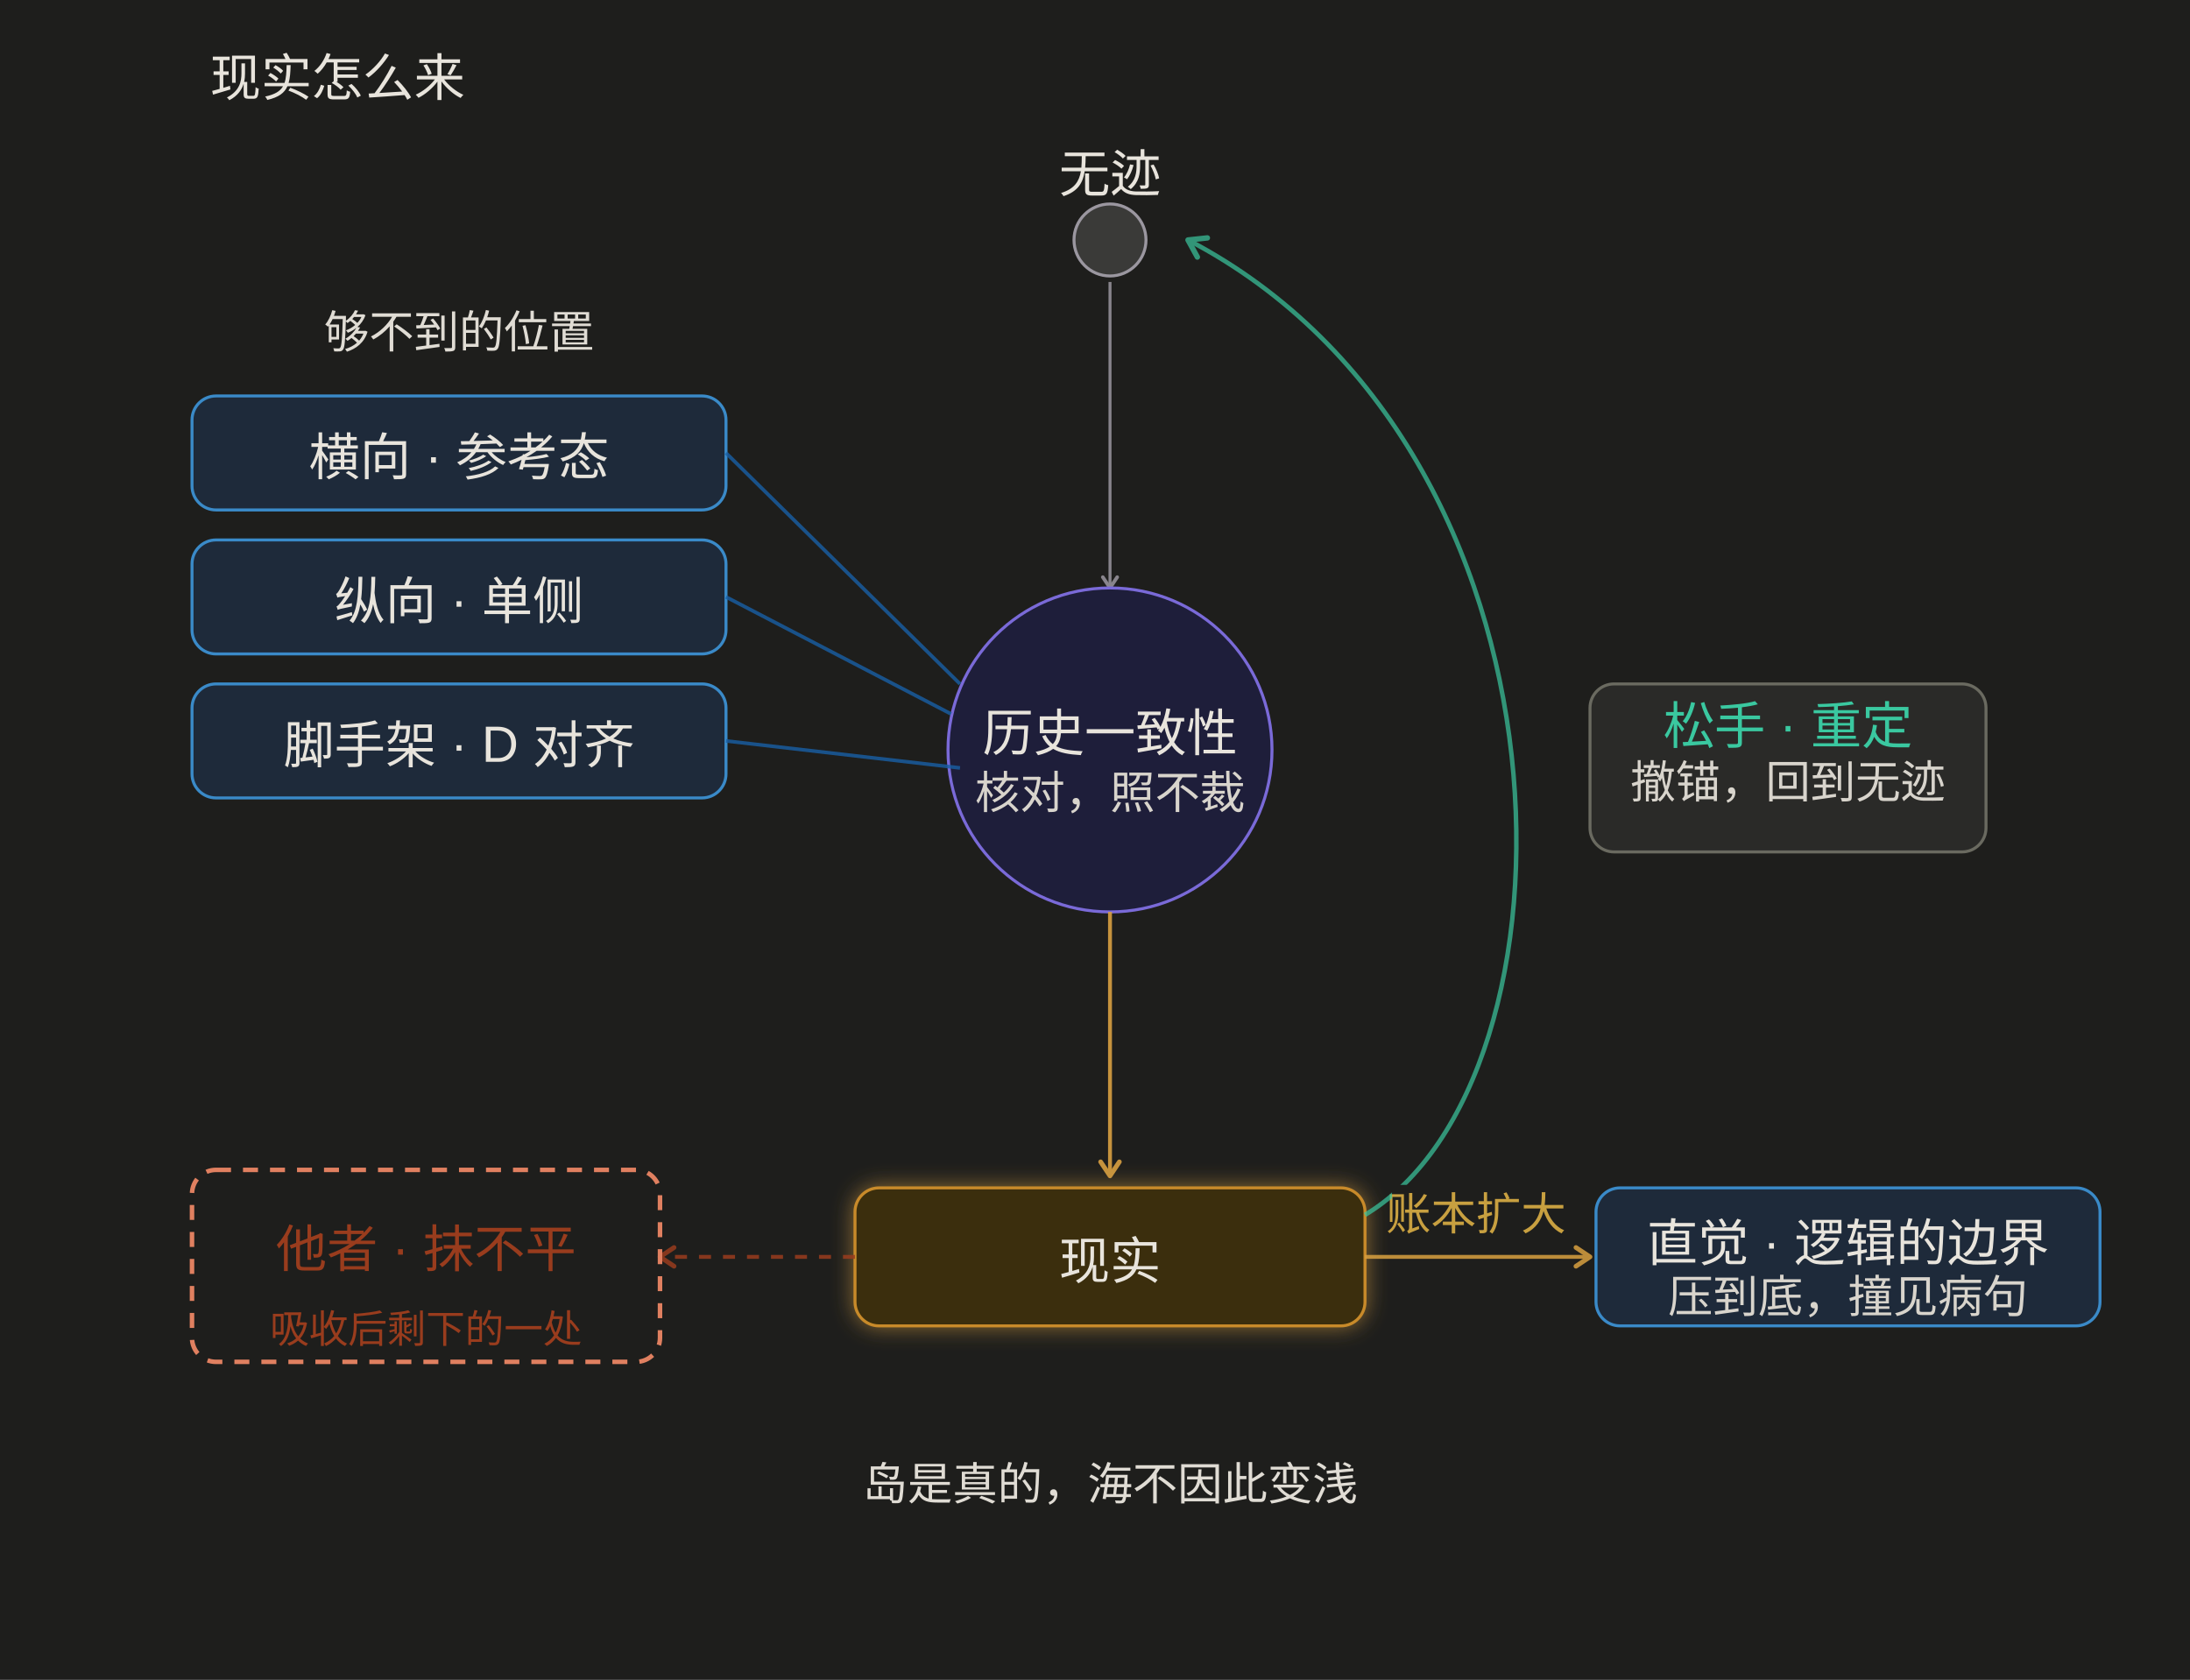
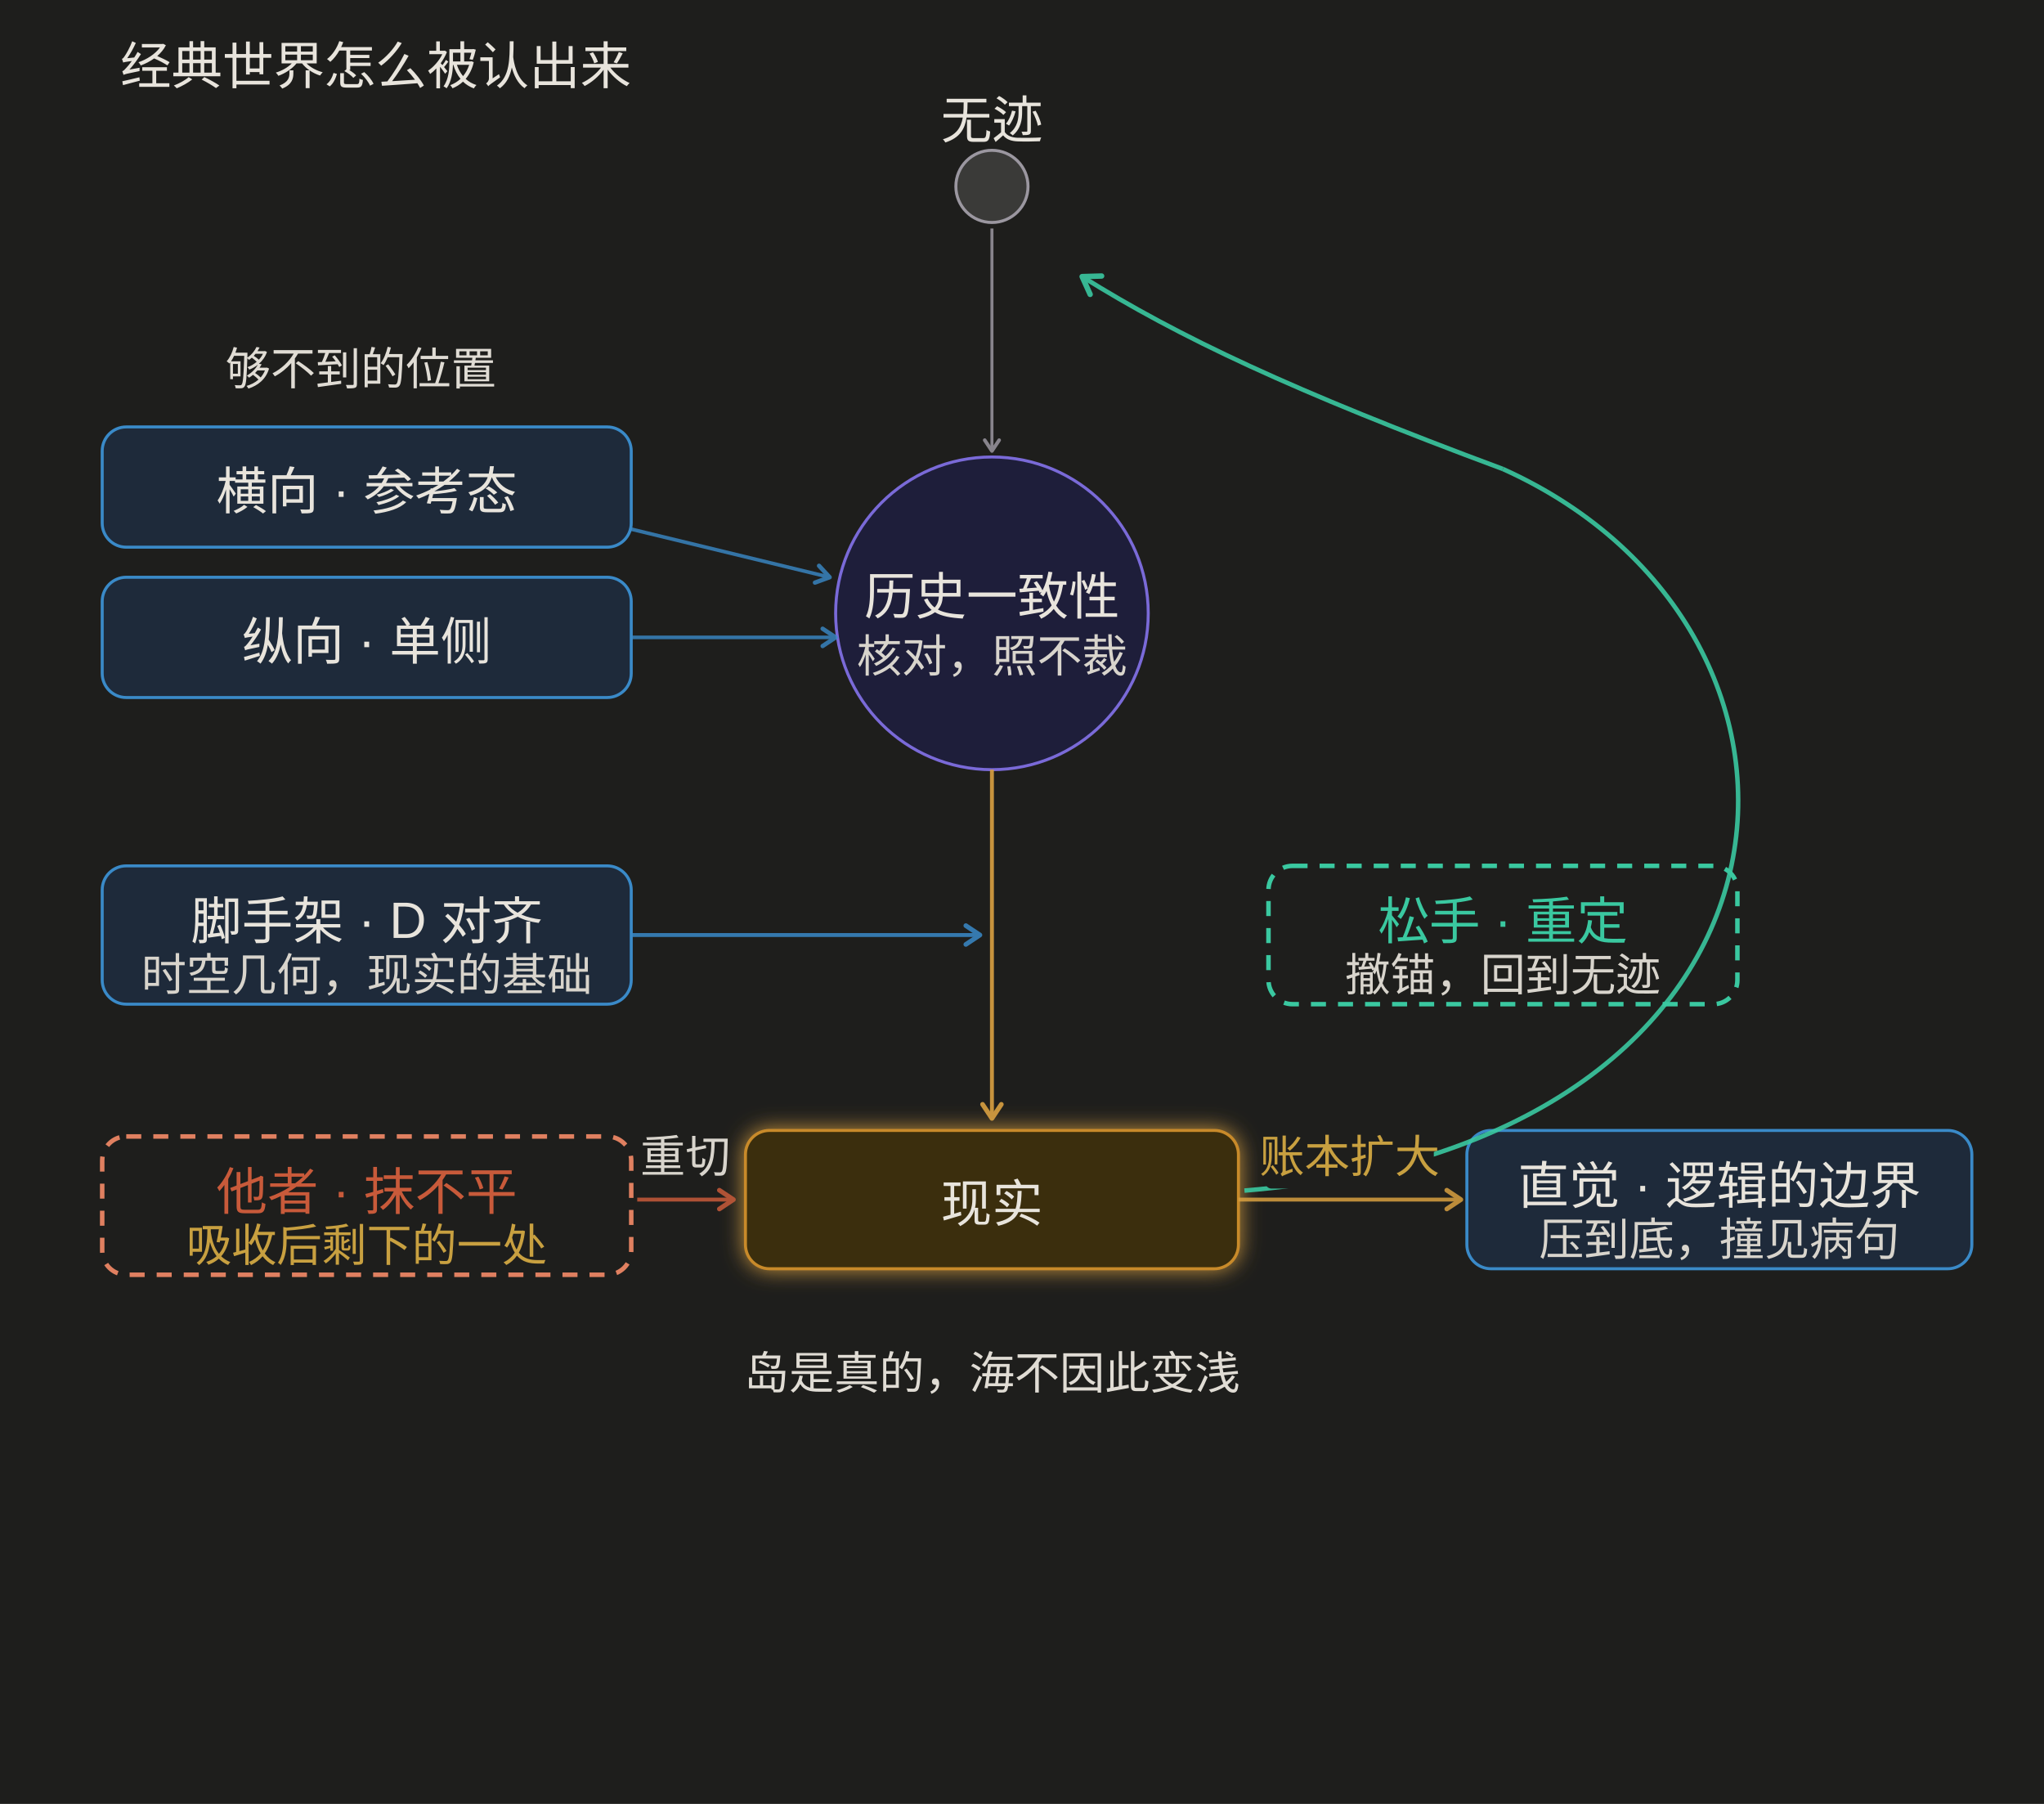
- <svg xmlns="http://www.w3.org/2000/svg" preserveAspectRatio="xMidYMid meet" width="100%" viewBox="-30 0 730 560" role="img">
-   <rect x="-30" y="0" width="760" height="560" fill="#1e1e1c" />
+ <svg xmlns="http://www.w3.org/2000/svg" preserveAspectRatio="xMidYMid meet" width="100%" viewBox="0 0 680 600" role="img">
+   <rect x="0" y="0" width="680" height="600" fill="#1e1e1c" />
  <defs>
    <marker id="arrow" viewBox="0 0 10 10" refX="8" refY="5" markerWidth="6" markerHeight="6" orient="auto-start-reverse">
      <path d="M2 1L8 5L2 9" fill="none" stroke="context-stroke" stroke-width="2.0" stroke-linecap="round" stroke-linejoin="round" />
    </marker>
    <filter id="glow-gold" x="-20%" y="-20%" width="140%" height="140%">
      <feGaussianBlur stdDeviation="3.5" result="blur" />
-       <feFlood flood-color="#d8a040" flood-opacity="0.6" result="color" />
+       <feFlood flood-color="#d8a040" flood-opacity="0.9" result="color" />
      <feComposite in="color" in2="blur" operator="in" result="glow" />
      <feMerge>
        <feMergeNode in="glow" />
        <feMergeNode in="SourceGraphic" />
      </feMerge>
    </filter>
-     <mask id="img-gap" maskUnits="userSpaceOnUse">
-       <rect x="-30" y="0" width="760" height="560" fill="white" />
-       <rect x="36" y="15" width="78" height="26" fill="black" rx="2" />
-       <rect x="322" y="47" width="36" height="26" fill="black" rx="2" />
-       <rect x="301" y="231" width="78" height="26" fill="black" rx="2" />
-       <rect x="300" y="252" width="80" height="24" fill="black" rx="2" />
-       <rect x="83" y="101" width="80" height="24" fill="black" rx="2" />
-       <rect x="79" y="139" width="88" height="26" fill="black" rx="2" />
-       <rect x="86" y="187" width="74" height="26" fill="black" rx="2" />
-       <rect x="73" y="235" width="101" height="26" fill="black" rx="2" />
-       <rect x="322" y="407" width="36" height="26" fill="black" rx="2" />
-       <rect x="270" y="485" width="140" height="24" fill="black" rx="2" />
-       <rect x="38" y="420" width="152" height="26" fill="black" rx="2" />
-       <rect x="434" y="395" width="56" height="24" fill="black" rx="2" />
-       <rect x="528" y="401" width="116" height="26" fill="black" rx="2" />
-       <rect x="534" y="420" width="104" height="24" fill="black" rx="2" />
-       <rect x="529" y="231" width="74" height="26" fill="black" rx="2" />
-       <rect x="520" y="251" width="92" height="24" fill="black" rx="2" />
+     <mask id="imagine-text-gaps-k519hi" maskUnits="userSpaceOnUse">
+       <rect x="0" y="0" width="680" height="600" fill="white" />
+       <rect x="36" y="10.667" width="148" height="22.667" fill="black" rx="2" />
+       <rect x="312" y="28.667" width="36" height="22.667" fill="black" rx="2" />
+       <rect x="291" y="185.667" width="78" height="22.667" fill="black" rx="2" />
+       <rect x="290" y="207.333" width="80" height="19.333" fill="black" rx="2" />
+       <rect x="80" y="114" width="80" height="19.333" fill="black" rx="2" />
+       <rect x="77.458" y="150.667" width="89.083" height="22.667" fill="black" rx="2" />
+       <rect x="84.458" y="200.667" width="75.083" height="22.667" fill="black" rx="2" />
+       <rect x="70.516" y="293.667" width="102.969" height="22.667" fill="black" rx="2" />
+       <rect x="58" y="313.333" width="128" height="19.333" fill="black" rx="2" />
+       <rect x="312" y="387.667" width="36" height="22.667" fill="black" rx="2" />
+       <rect x="77.458" y="383.667" width="89.083" height="22.667" fill="black" rx="2" />
+       <rect x="70" y="403.333" width="104" height="19.333" fill="black" rx="2" />
+       <rect x="212" y="376" width="32" height="19.333" fill="black" rx="2" />
+       <rect x="421" y="376" width="56" height="19.333" fill="black" rx="2" />
+       <rect x="513.458" y="381.667" width="117.083" height="22.667" fill="black" rx="2" />
+       <rect x="520" y="401.333" width="104" height="19.333" fill="black" rx="2" />
+       <rect x="260" y="448" width="140" height="19.333" fill="black" rx="2" />
+       <rect x="462.458" y="293.667" width="75.083" height="22.667" fill="black" rx="2" />
+       <rect x="454" y="313.333" width="92" height="19.333" fill="black" rx="2" />
    </mask>
  </defs>
-   <text x="40" y="32" fill="#e8e4dc" font-family="Arial,sans-serif" font-size="17" font-weight="500">现实怎么来</text>
-   <line x1="340" y1="94" x2="340" y2="196" stroke="#9b97a0" stroke-width="1.0" opacity="0.85" marker-end="url(#arrow)" />
+   <text x="40" y="28" fill="#e8e4dc" font-family="Arial,sans-serif" font-size="17" font-weight="500">经典世界怎么被认出来</text>
+   <line x1="330" y1="76" x2="330" y2="150" stroke="#9b97a0" stroke-width="1.0" opacity="0.85" marker-end="url(#arrow)" />
  <a href="02_start.html#scene-wuji" class="scene-node" target="_top">
    <g>
-       <circle cx="340" cy="80" r="12" fill="#3a3a38" stroke="#9b97a0" stroke-width="1.0" />
-       <text x="340" y="64" text-anchor="middle" fill="#e8e4dc" font-family="Arial,sans-serif" font-size="17" font-weight="500">无迹</text>
+       <circle cx="330" cy="62" r="12" fill="#3a3a38" stroke="#9b97a0" stroke-width="1.0" />
+       <text x="330" y="46" text-anchor="middle" fill="#e8e4dc" font-family="Arial,sans-serif" font-size="17" font-weight="500">无迹</text>
    </g>
  </a>
  <a href="07_worldtopos.html#scene-lishi" class="scene-node" target="_top">
    <g>
-       <circle cx="340" cy="250" r="54" fill="#1e1e3a" stroke="#7a6ad8" stroke-width="1.0" />
-       <text x="340" y="243" text-anchor="middle" dominant-baseline="central" fill="#e8e4dc" font-family="Arial,sans-serif" font-size="17" font-weight="500">历史一致性</text>
-       <text x="340" y="263" text-anchor="middle" dominant-baseline="central" fill="#d8d4cc" font-family="Arial,sans-serif" font-size="15">核对，照不裁</text>
+       <circle cx="330" cy="204" r="52" fill="#1e1e3a" stroke="#7a6ad8" stroke-width="1.0" />
+       <text x="330" y="197" text-anchor="middle" dominant-baseline="central" fill="#e8e4dc" font-family="Arial,sans-serif" font-size="17" font-weight="500">历史一致性</text>
+       <text x="330" y="217" text-anchor="middle" dominant-baseline="central" fill="#d8d4cc" font-family="Arial,sans-serif" font-size="15">核对，照不裁</text>
    </g>
  </a>
  <a href="05_unknowable.html#scene-sanzhong" class="scene-node" target="_top">
    <g>
-       <text x="123" y="116" text-anchor="middle" fill="#e0dcd4" font-family="Arial,sans-serif" font-size="15">够不到的位置</text>
+       <text x="120" y="128" text-anchor="middle" fill="#e0dcd4" font-family="Arial,sans-serif" font-size="15">够不到的位置</text>
    </g>
  </a>
  <a href="05_unknowable.html#scene-sanzhong" class="scene-node" target="_top">
    <g>
-       <rect x="34" y="132" width="178" height="38" rx="8" fill="#1e2a3a" stroke="#3a8ac8" stroke-width="1.0" />
-       <text x="123" y="151" text-anchor="middle" dominant-baseline="central" fill="#e8e4dc" font-family="Arial,sans-serif" font-size="17" font-weight="500">横向 · 参考态</text>
+       <rect x="34" y="142" width="176" height="40" rx="8" fill="#1e2a3a" stroke="#3a8ac8" stroke-width="1.0" />
+       <text x="122" y="162" text-anchor="middle" dominant-baseline="central" fill="#e8e4dc" font-family="Arial,sans-serif" font-size="17" font-weight="500">横向 · 参考态</text>
    </g>
  </a>
+   <line x1="210" y1="176" x2="276" y2="192" stroke="#3a8ac8" stroke-width="1.2" opacity="0.8" marker-end="url(#arrow)" />
  <a href="05_unknowable.html#scene-sanzhong" class="scene-node" target="_top">
    <g>
-       <rect x="34" y="180" width="178" height="38" rx="8" fill="#1e2a3a" stroke="#3a8ac8" stroke-width="1.0" />
-       <text x="123" y="199" text-anchor="middle" dominant-baseline="central" fill="#e8e4dc" font-family="Arial,sans-serif" font-size="17" font-weight="500">纵向 · 单侧</text>
+       <rect x="34" y="192" width="176" height="40" rx="8" fill="#1e2a3a" stroke="#3a8ac8" stroke-width="1.0" />
+       <text x="122" y="212" text-anchor="middle" dominant-baseline="central" fill="#e8e4dc" font-family="Arial,sans-serif" font-size="17" font-weight="500">纵向 · 单侧</text>
    </g>
  </a>
+   <line x1="210" y1="212" x2="278" y2="212" stroke="#3a8ac8" stroke-width="1.2" opacity="0.8" marker-end="url(#arrow)" />
+   <line x1="330" y1="256" x2="330" y2="372" stroke="#d8a040" stroke-width="1.3" opacity="0.9" marker-end="url(#arrow)" />
  <a href="05_unknowable.html#scene-sanzhong" class="scene-node" target="_top">
    <g>
-       <rect x="34" y="228" width="178" height="38" rx="8" fill="#1e2a3a" stroke="#3a8ac8" stroke-width="1.0" />
-       <text x="123" y="247" text-anchor="middle" dominant-baseline="central" fill="#e8e4dc" font-family="Arial,sans-serif" font-size="17" font-weight="500">脚手架 · D 对齐</text>
+       <rect x="34" y="288" width="176" height="46" rx="8" fill="#1e2a3a" stroke="#3a8ac8" stroke-width="1.0" />
+       <text x="122" y="305" text-anchor="middle" dominant-baseline="central" fill="#e8e4dc" font-family="Arial,sans-serif" font-size="17" font-weight="500">脚手架 · D 对齐</text>
+       <text x="122" y="323" text-anchor="middle" dominant-baseline="central" fill="#d8d4cc" font-family="Arial,sans-serif" font-size="15">时空几何，现实的基础</text>
    </g>
  </a>
-   <line x1="212" y1="151" x2="290" y2="228" stroke="#185FA5" stroke-width="1.2" opacity="0.8" />
-   <line x1="212" y1="199" x2="287" y2="238" stroke="#185FA5" stroke-width="1.2" opacity="0.8" />
-   <line x1="212" y1="247" x2="290" y2="256" stroke="#185FA5" stroke-width="1.2" opacity="0.8" />
-   <line x1="340" y1="304" x2="340" y2="392" stroke="#d8a040" stroke-width="1.3" opacity="0.9" marker-end="url(#arrow)" />
+   <line x1="210" y1="311" x2="326" y2="311" stroke="#3a8ac8" stroke-width="1.3" opacity="0.85" marker-end="url(#arrow)" />
  <a href="10_classicalworld.html#scene-xianshi" class="scene-node" target="_top">
    <g>
-       <rect x="255" y="396" width="170" height="46" rx="8" fill="#3a2e0a" stroke="#c88a2a" stroke-width="1.0" filter="url(#glow-gold)" />
-       <text x="340" y="419" text-anchor="middle" dominant-baseline="central" fill="#e8e4dc" font-family="Arial,sans-serif" font-size="17" font-weight="500">现实</text>
+       <rect x="248" y="376" width="164" height="46" rx="8" fill="#3a2e0a" stroke="#c88a2a" stroke-width="1.0" filter="url(#glow-gold)" />
+       <text x="330" y="399" text-anchor="middle" dominant-baseline="central" fill="#e8e4dc" font-family="Arial,sans-serif" font-size="17" font-weight="500">现实</text>
    </g>
  </a>
-   <text x="340" y="500" text-anchor="middle" fill="#e0dcd4" font-family="Arial,sans-serif" font-size="15">岛是真的，海不因此变浅</text>
-   <line x1="255" y1="419" x2="190" y2="419" stroke="#993C1D" stroke-width="1.3" opacity="0.85" stroke-dasharray="4 4" marker-end="url(#arrow)" />
  <a href="06_theother.html#scene-taren" class="scene-node" target="_top">
    <g>
-       <rect x="34" y="390" width="156" height="64" rx="8" fill="none" stroke="#e08060" stroke-width="1.5" stroke-dasharray="5 4" />
-       <text x="112" y="415" text-anchor="middle" dominant-baseline="central" fill="#993C1D" font-family="Arial,sans-serif" font-size="17" font-weight="500">他者 · 抹不平</text>
-       <text x="112" y="442" text-anchor="middle" dominant-baseline="central" fill="#993C1D" font-family="Arial,sans-serif" font-size="13">吸收后剩下的一处</text>
+       <rect x="34" y="378" width="176" height="46" rx="8" fill="none" stroke="#e08060" stroke-width="1.5" stroke-dasharray="5 4" />
+       <text x="122" y="395" text-anchor="middle" dominant-baseline="central" fill="#c85a3a" font-family="Arial,sans-serif" font-size="17" font-weight="500">他者 · 抹不平</text>
+       <text x="122" y="413" text-anchor="middle" dominant-baseline="central" fill="#c8a040" font-family="Arial,sans-serif" font-size="15">吸收后剩下的一处</text>
    </g>
  </a>
-   <line x1="425" y1="419" x2="500" y2="419" stroke="#d8a040" stroke-width="1.3" opacity="0.85" marker-end="url(#arrow)" />
-   <text x="462" y="410" text-anchor="middle" fill="#c8a040" font-family="Arial,sans-serif" font-size="15">账本扩大</text>
+   <line x1="212" y1="399" x2="244" y2="399" stroke="#c85a3a" stroke-width="1.3" opacity="0.85" marker-end="url(#arrow)" />
+   <text x="228" y="390" text-anchor="middle" fill="#d8d4cc" font-family="Arial,sans-serif" font-size="15">重切</text>
+   <line x1="412" y1="399" x2="486" y2="399" stroke="#d8a040" stroke-width="1.3" opacity="0.85" marker-end="url(#arrow)" />
+   <text x="449" y="390" text-anchor="middle" fill="#c8a040" font-family="Arial,sans-serif" font-size="15">账本扩大</text>
  <a href="08_intuition.html#scene-luoji" class="scene-node" target="_top">
    <g>
-       <rect x="502" y="396" width="168" height="46" rx="8" fill="#1e2a3a" stroke="#3a8ac8" stroke-width="1.0" />
-       <text x="586" y="413" text-anchor="middle" dominant-baseline="central" fill="#e8e4dc" font-family="Arial,sans-serif" font-size="17" font-weight="500">直觉 · 逻辑的边界</text>
-       <text x="586" y="431" text-anchor="middle" dominant-baseline="central" fill="#d8d4cc" font-family="Arial,sans-serif" font-size="15">压到底，撞见病句</text>
+       <rect x="488" y="376" width="168" height="46" rx="8" fill="#1e2a3a" stroke="#3a8ac8" stroke-width="1.0" />
+       <text x="572" y="393" text-anchor="middle" dominant-baseline="central" fill="#e8e4dc" font-family="Arial,sans-serif" font-size="17" font-weight="500">直觉 · 逻辑的边界</text>
+       <text x="572" y="411" text-anchor="middle" dominant-baseline="central" fill="#d8d4cc" font-family="Arial,sans-serif" font-size="15">压到底，撞见病句</text>
    </g>
  </a>
-   <path d="M425 405 C 500 360, 500 150, 366 80" fill="none" stroke="#3ac8a0" stroke-width="1.5" opacity="0.7" marker-end="url(#arrow)" mask="url(#img-gap)" />
+   <text x="330" y="462" text-anchor="middle" fill="#e0dcd4" font-family="Arial,sans-serif" font-size="15">岛是真的，海不因此变浅</text>
+   <path d="M414 396 C 610 380, 620 210, 500 156" fill="none" stroke="#3ac8a0" stroke-width="1.5" opacity="0.9" mask="url(#imagine-text-gaps-k519hi)" />
+   <path d="M500 156 C 430 130, 392 112, 360 92" fill="none" stroke="#3ac8a0" stroke-width="1.5" opacity="0.9" marker-end="url(#arrow)" />
  <a href="12_epilogue.html#scene-songshou" class="scene-node" target="_top">
    <g>
-       <rect x="500" y="228" width="132" height="56" rx="8" fill="#2a2a28" stroke="#6a6a60" stroke-width="1.0" />
-       <text x="566" y="248" text-anchor="middle" fill="#3ac8a0" font-family="Arial,sans-serif" font-size="17" font-weight="500">松手 · 重定</text>
-       <text x="566" y="266" text-anchor="middle" fill="#d8d4cc" font-family="Arial,sans-serif" font-size="15">撤锚，回到无迹</text>
+       <rect x="422" y="288" width="156" height="46" rx="8" fill="none" stroke="#3ac8a0" stroke-width="1.5" stroke-dasharray="5 4" />
+       <text x="500" y="305" text-anchor="middle" dominant-baseline="central" fill="#3ac8a0" font-family="Arial,sans-serif" font-size="17" font-weight="500">松手 · 重定</text>
+       <text x="500" y="323" text-anchor="middle" dominant-baseline="central" fill="#d8d4cc" font-family="Arial,sans-serif" font-size="15">撤锚，回到无迹</text>
    </g>
  </a>
</svg>
